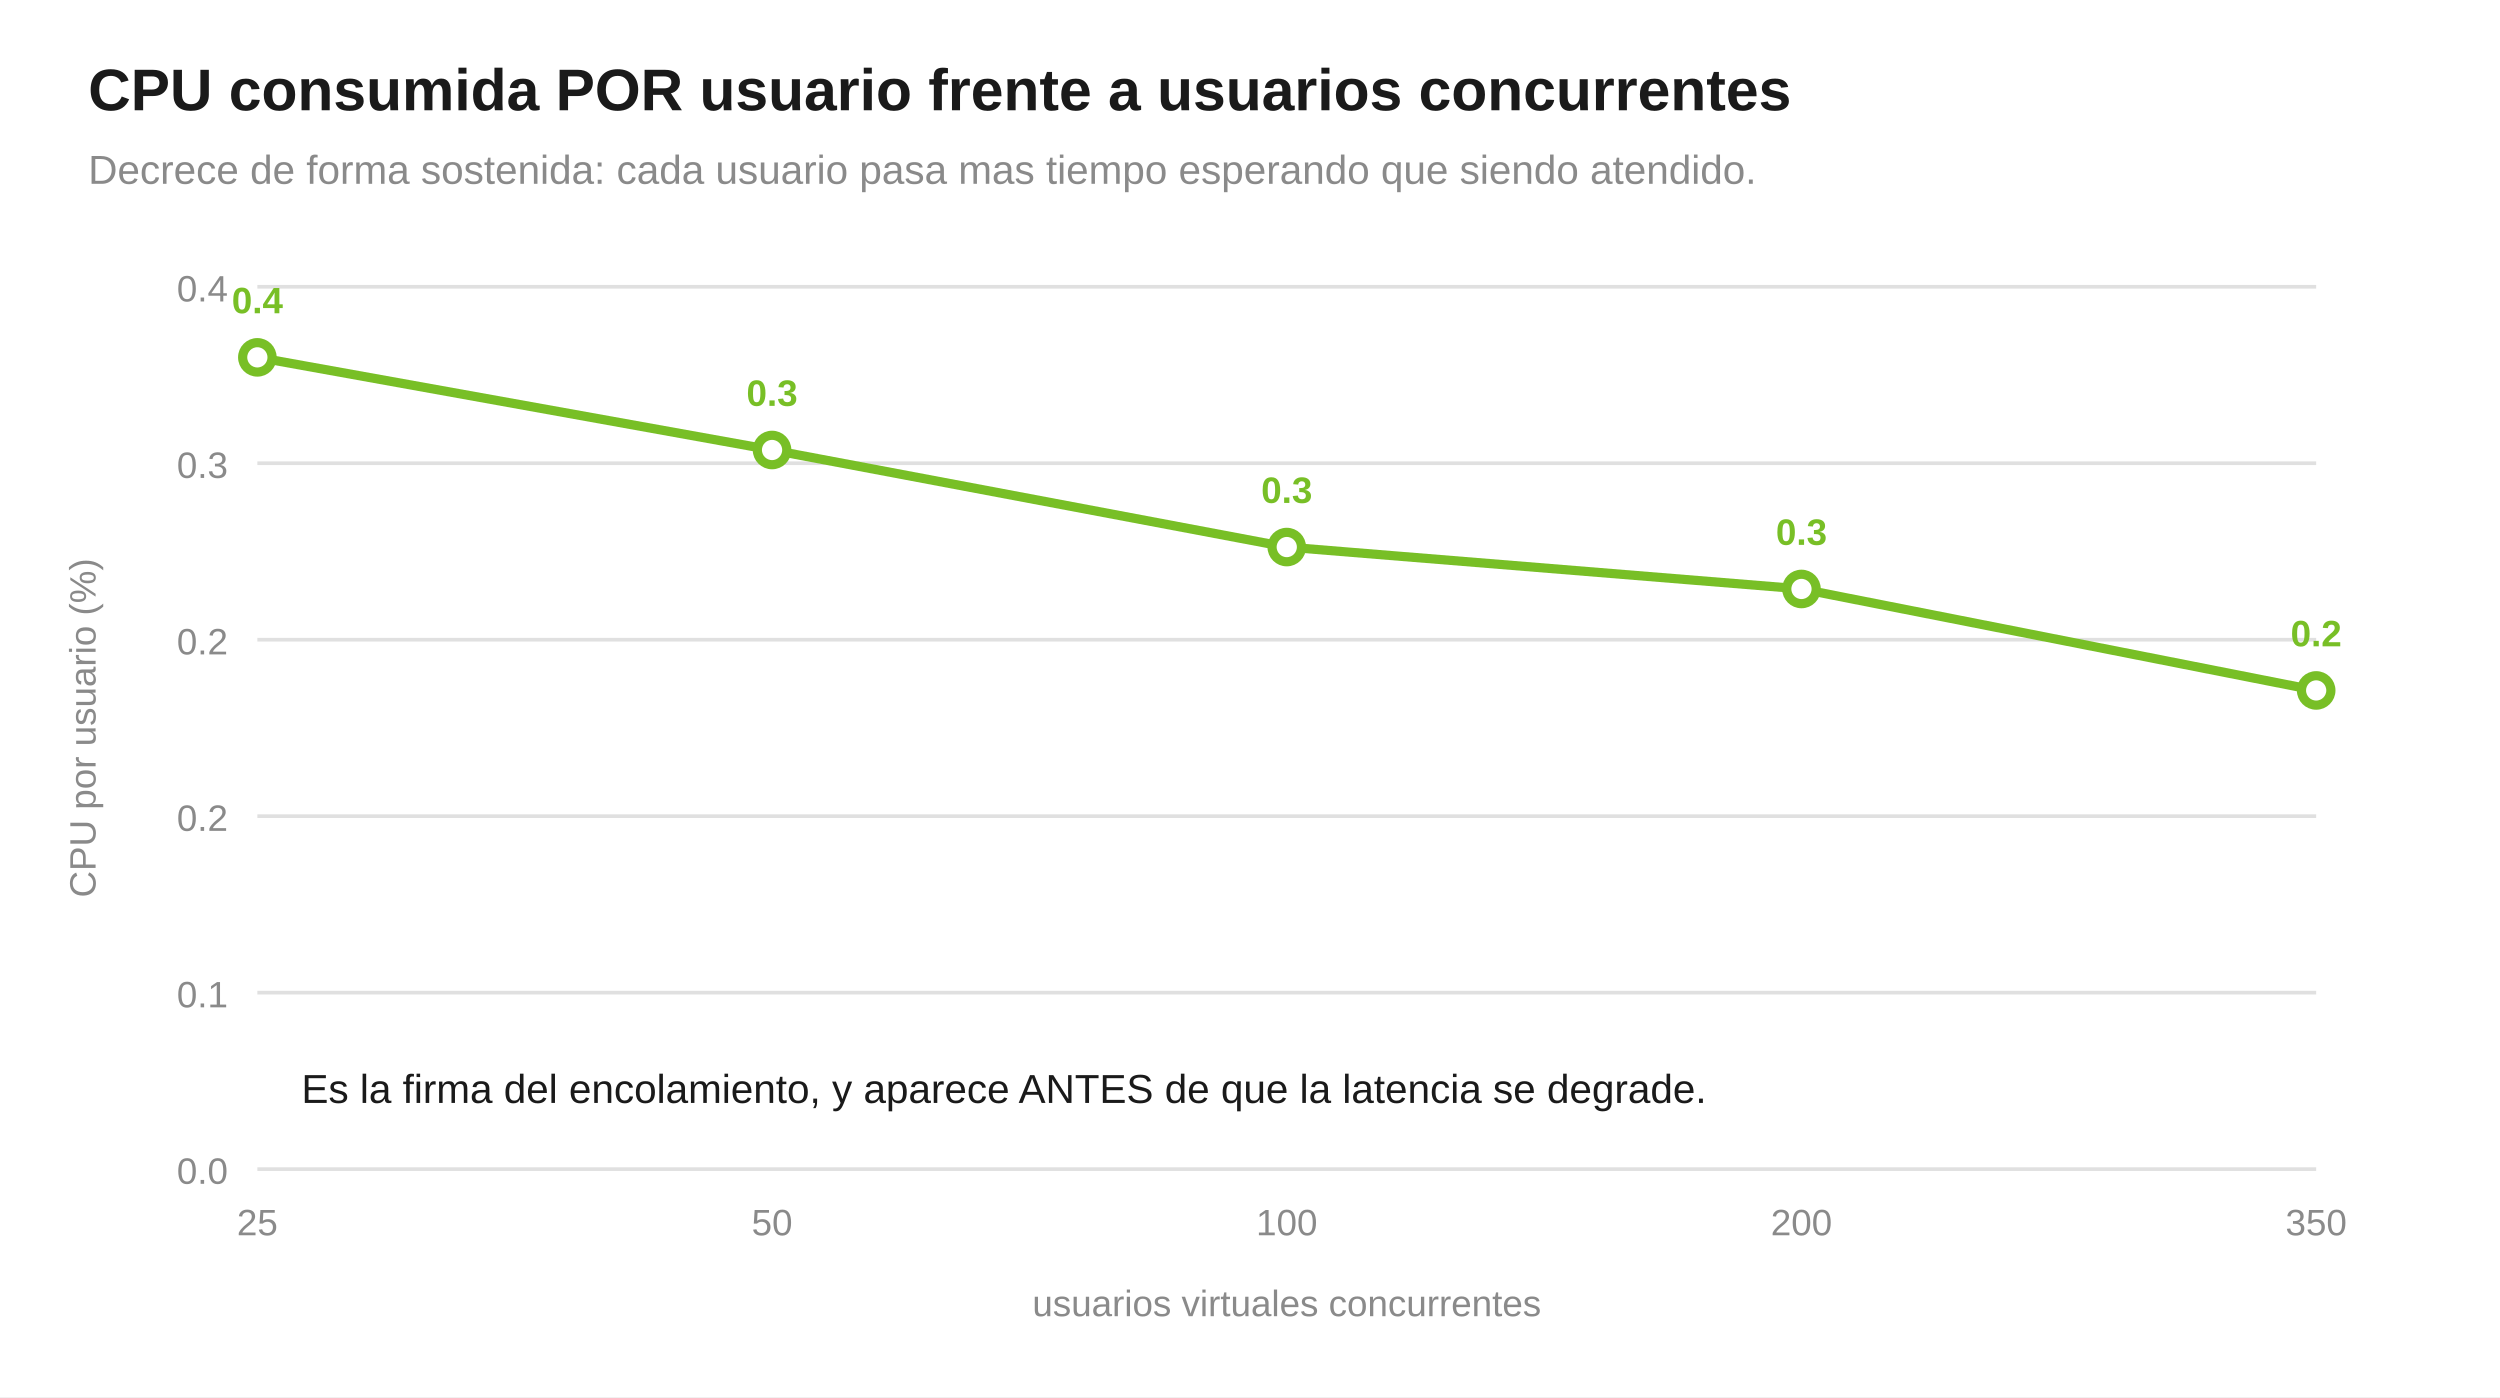
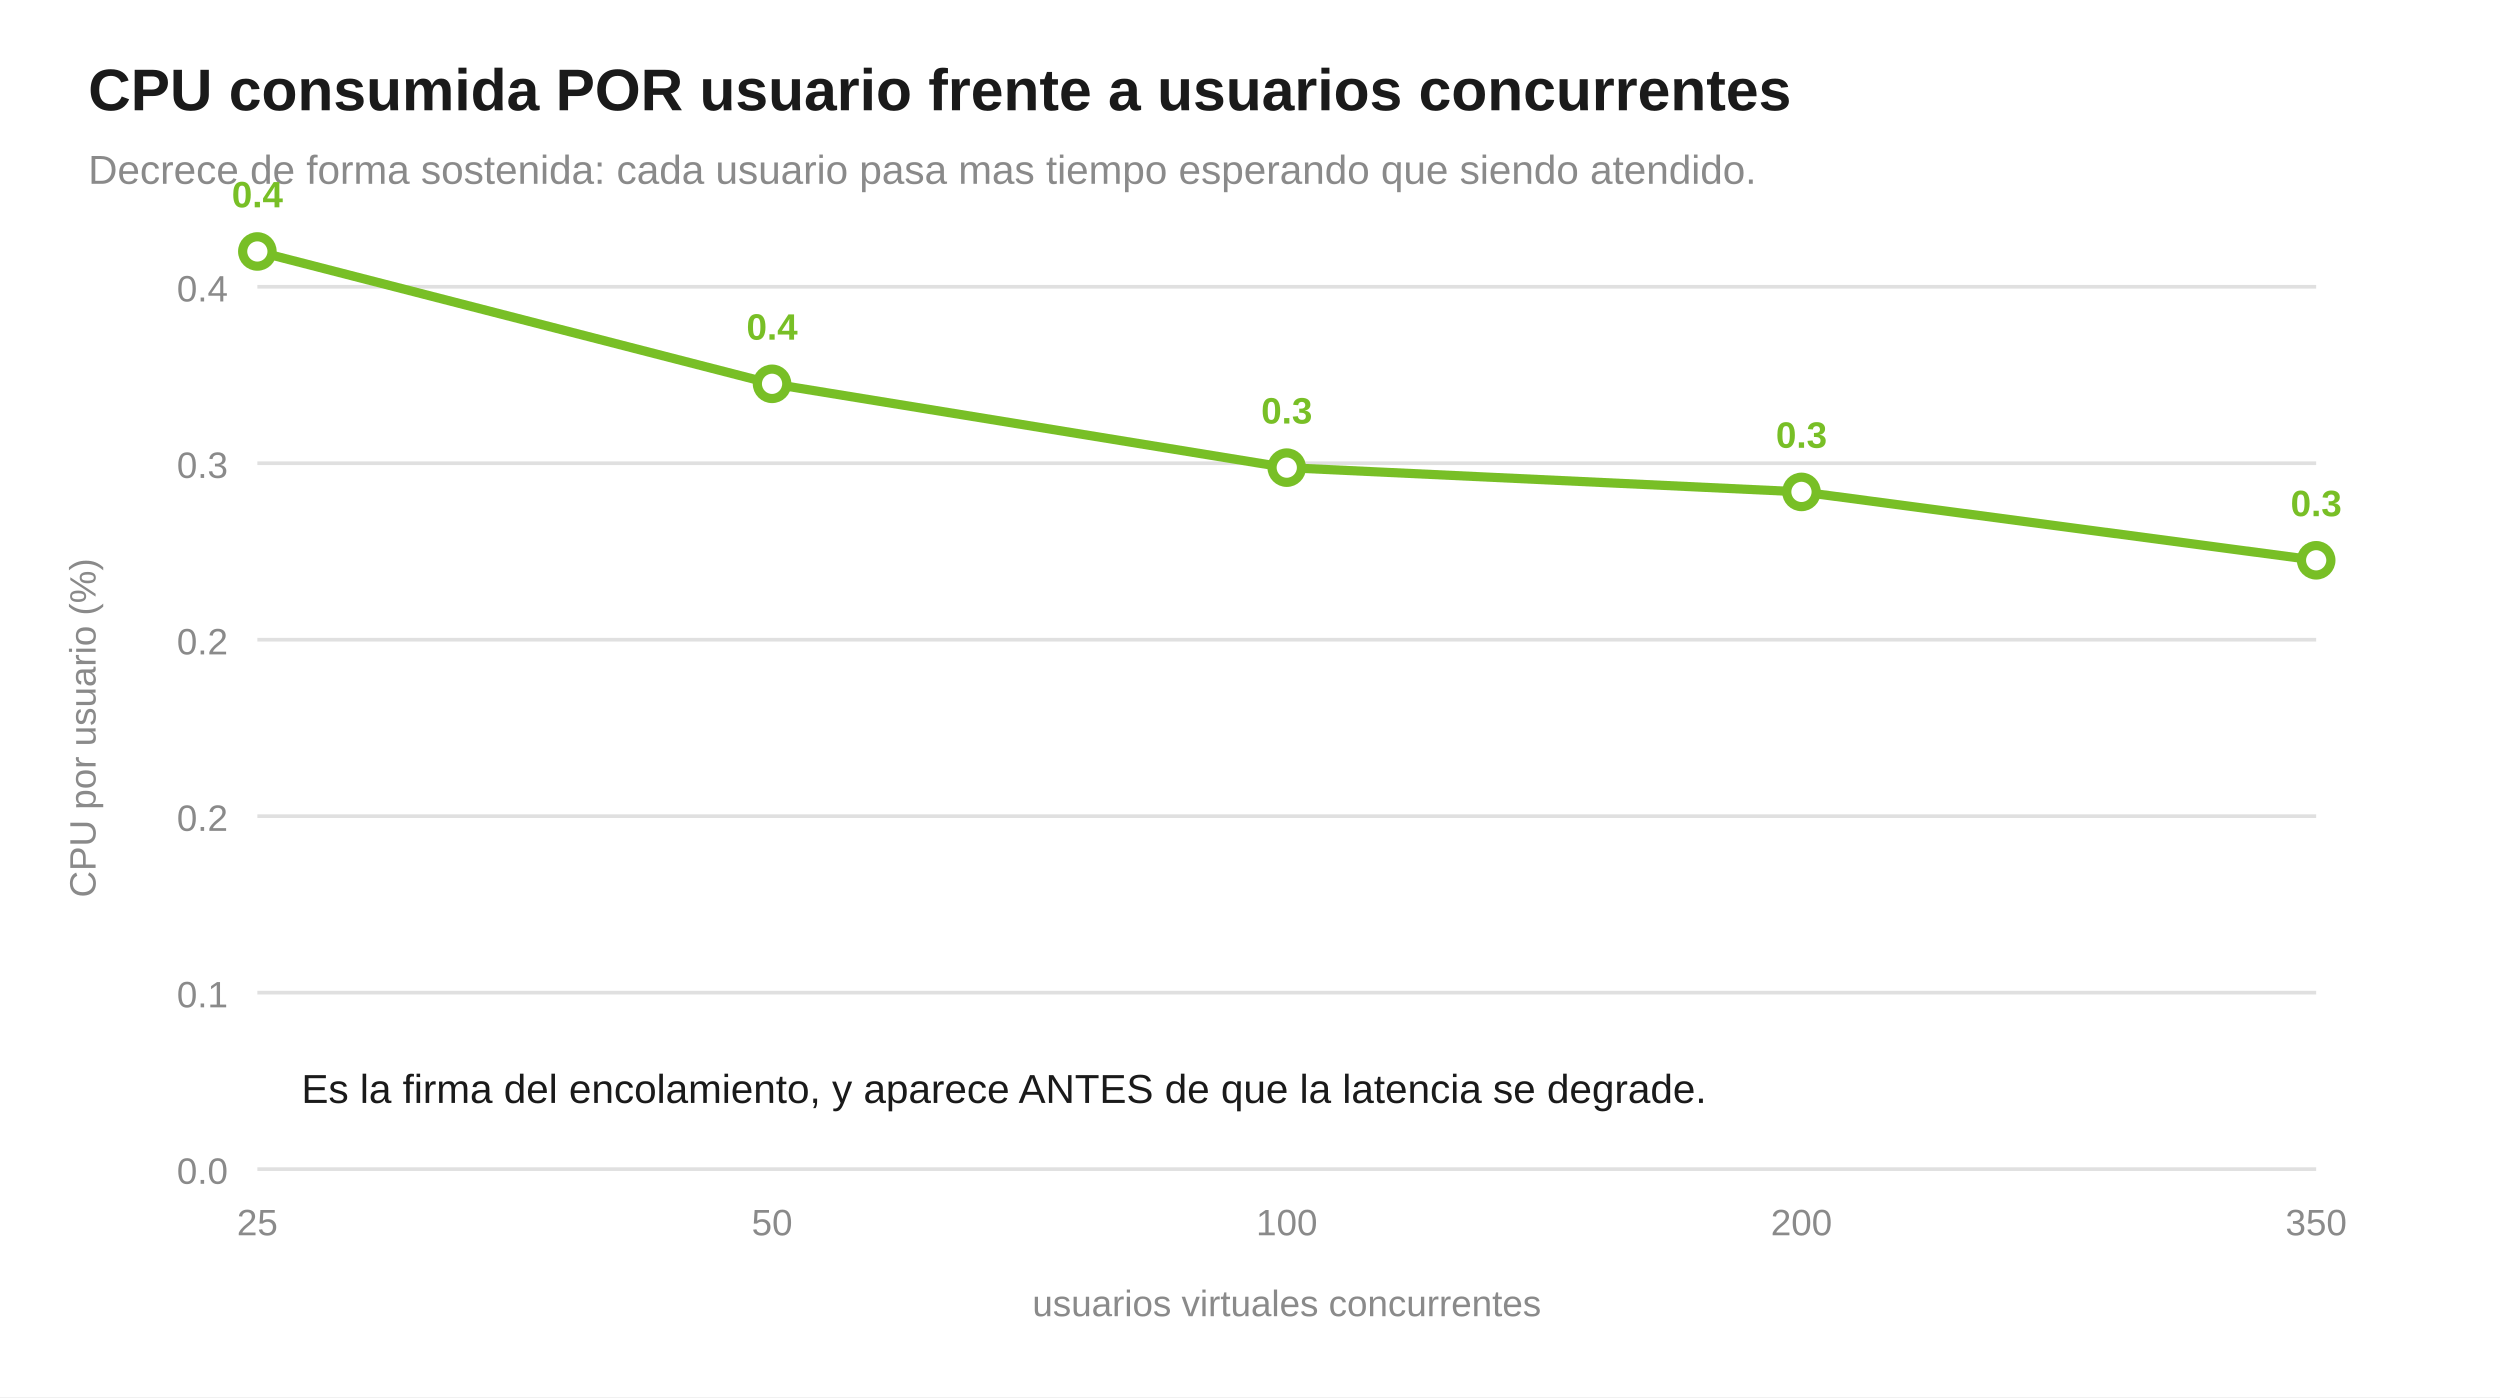
<svg xmlns="http://www.w3.org/2000/svg" viewBox="0 0 680 380" width="680" height="380" font-family="Aptos, Montserrat, Arial, Helvetica, sans-serif">
  <rect width="680" height="380" fill="#ffffff" />
  <text x="24" y="30" font-size="16" font-weight="600" fill="#1a1a1a">CPU consumida POR usuario frente a usuarios concurrentes</text>
  <text x="24" y="50" font-size="11" fill="#8a8a8a">Decrece de forma sostenida: cada usuario pasa mas tiempo esperando que siendo atendido.</text>
  <line x1="70" y1="318.0" x2="630" y2="318.0" stroke="#e0e0e0" stroke-width="1" />
  <text x="62" y="322.0" font-size="10" fill="#8a8a8a" text-anchor="end">0.0</text>
  <line x1="70" y1="270.0" x2="630" y2="270.0" stroke="#e0e0e0" stroke-width="1" />
  <text x="62" y="274.0" font-size="10" fill="#8a8a8a" text-anchor="end">0.1</text>
  <line x1="70" y1="222.0" x2="630" y2="222.0" stroke="#e0e0e0" stroke-width="1" />
  <text x="62" y="226.0" font-size="10" fill="#8a8a8a" text-anchor="end">0.2</text>
  <line x1="70" y1="174.0" x2="630" y2="174.0" stroke="#e0e0e0" stroke-width="1" />
  <text x="62" y="178.0" font-size="10" fill="#8a8a8a" text-anchor="end">0.2</text>
  <line x1="70" y1="126.0" x2="630" y2="126.0" stroke="#e0e0e0" stroke-width="1" />
  <text x="62" y="130.0" font-size="10" fill="#8a8a8a" text-anchor="end">0.3</text>
  <line x1="70" y1="78.0" x2="630" y2="78.0" stroke="#e0e0e0" stroke-width="1" />
  <text x="62" y="82.0" font-size="10" fill="#8a8a8a" text-anchor="end">0.4</text>
  <text x="26" y="198" font-size="10" fill="#8a8a8a" text-anchor="middle" transform="rotate(-90 26 198)">CPU por usuario (%)</text>
  <text x="70.0" y="336" font-size="10" fill="#8a8a8a" text-anchor="middle">25</text>
  <text x="210.0" y="336" font-size="10" fill="#8a8a8a" text-anchor="middle">50</text>
  <text x="350.0" y="336" font-size="10" fill="#8a8a8a" text-anchor="middle">100</text>
  <text x="490.0" y="336" font-size="10" fill="#8a8a8a" text-anchor="middle">200</text>
  <text x="630.0" y="336" font-size="10" fill="#8a8a8a" text-anchor="middle">350</text>
-   <path d="M 70.0 97.2 L 210.0 122.4 L 350.0 148.8 L 490.0 160.2 L 630.0 187.8" fill="none" stroke="#78BF26" stroke-width="2.5" />
-   <circle cx="70.0" cy="97.2" r="4" fill="#ffffff" stroke="#78BF26" stroke-width="2.5" />
-   <text x="70.0" y="85.2" font-size="10" font-weight="600" fill="#78BF26" text-anchor="middle">0.4</text>
-   <circle cx="210.0" cy="122.4" r="4" fill="#ffffff" stroke="#78BF26" stroke-width="2.5" />
-   <text x="210.0" y="110.4" font-size="10" font-weight="600" fill="#78BF26" text-anchor="middle">0.3</text>
-   <circle cx="350.0" cy="148.8" r="4" fill="#ffffff" stroke="#78BF26" stroke-width="2.5" />
-   <text x="350.0" y="136.8" font-size="10" font-weight="600" fill="#78BF26" text-anchor="middle">0.3</text>
-   <circle cx="490.0" cy="160.2" r="4" fill="#ffffff" stroke="#78BF26" stroke-width="2.5" />
-   <text x="490.0" y="148.2" font-size="10" font-weight="600" fill="#78BF26" text-anchor="middle">0.3</text>
-   <circle cx="630.0" cy="187.8" r="4" fill="#ffffff" stroke="#78BF26" stroke-width="2.5" />
-   <text x="630.0" y="175.8" font-size="10" font-weight="600" fill="#78BF26" text-anchor="middle">0.2</text>
+   <path d="M 70.0 68.4 L 210.0 104.4 L 350.0 127.2 L 490.0 133.8 L 630.0 152.4" fill="none" stroke="#78BF26" stroke-width="2.5" />
+   <circle cx="70.0" cy="68.4" r="4" fill="#ffffff" stroke="#78BF26" stroke-width="2.5" />
+   <text x="70.0" y="56.4" font-size="10" font-weight="600" fill="#78BF26" text-anchor="middle">0.4</text>
+   <circle cx="210.0" cy="104.4" r="4" fill="#ffffff" stroke="#78BF26" stroke-width="2.5" />
+   <text x="210.0" y="92.4" font-size="10" font-weight="600" fill="#78BF26" text-anchor="middle">0.4</text>
+   <circle cx="350.0" cy="127.2" r="4" fill="#ffffff" stroke="#78BF26" stroke-width="2.5" />
+   <text x="350.0" y="115.2" font-size="10" font-weight="600" fill="#78BF26" text-anchor="middle">0.3</text>
+   <circle cx="490.0" cy="133.8" r="4" fill="#ffffff" stroke="#78BF26" stroke-width="2.5" />
+   <text x="490.0" y="121.8" font-size="10" font-weight="600" fill="#78BF26" text-anchor="middle">0.3</text>
+   <circle cx="630.0" cy="152.4" r="4" fill="#ffffff" stroke="#78BF26" stroke-width="2.5" />
+   <text x="630.0" y="140.4" font-size="10" font-weight="600" fill="#78BF26" text-anchor="middle">0.3</text>
  <text x="350" y="358" font-size="10" fill="#8a8a8a" text-anchor="middle">usuarios virtuales concurrentes</text>
  <text x="82" y="300" font-size="11" fill="#1a1a1a">Es la firma del encolamiento, y aparece ANTES de que la latencia se degrade.</text>
</svg>
